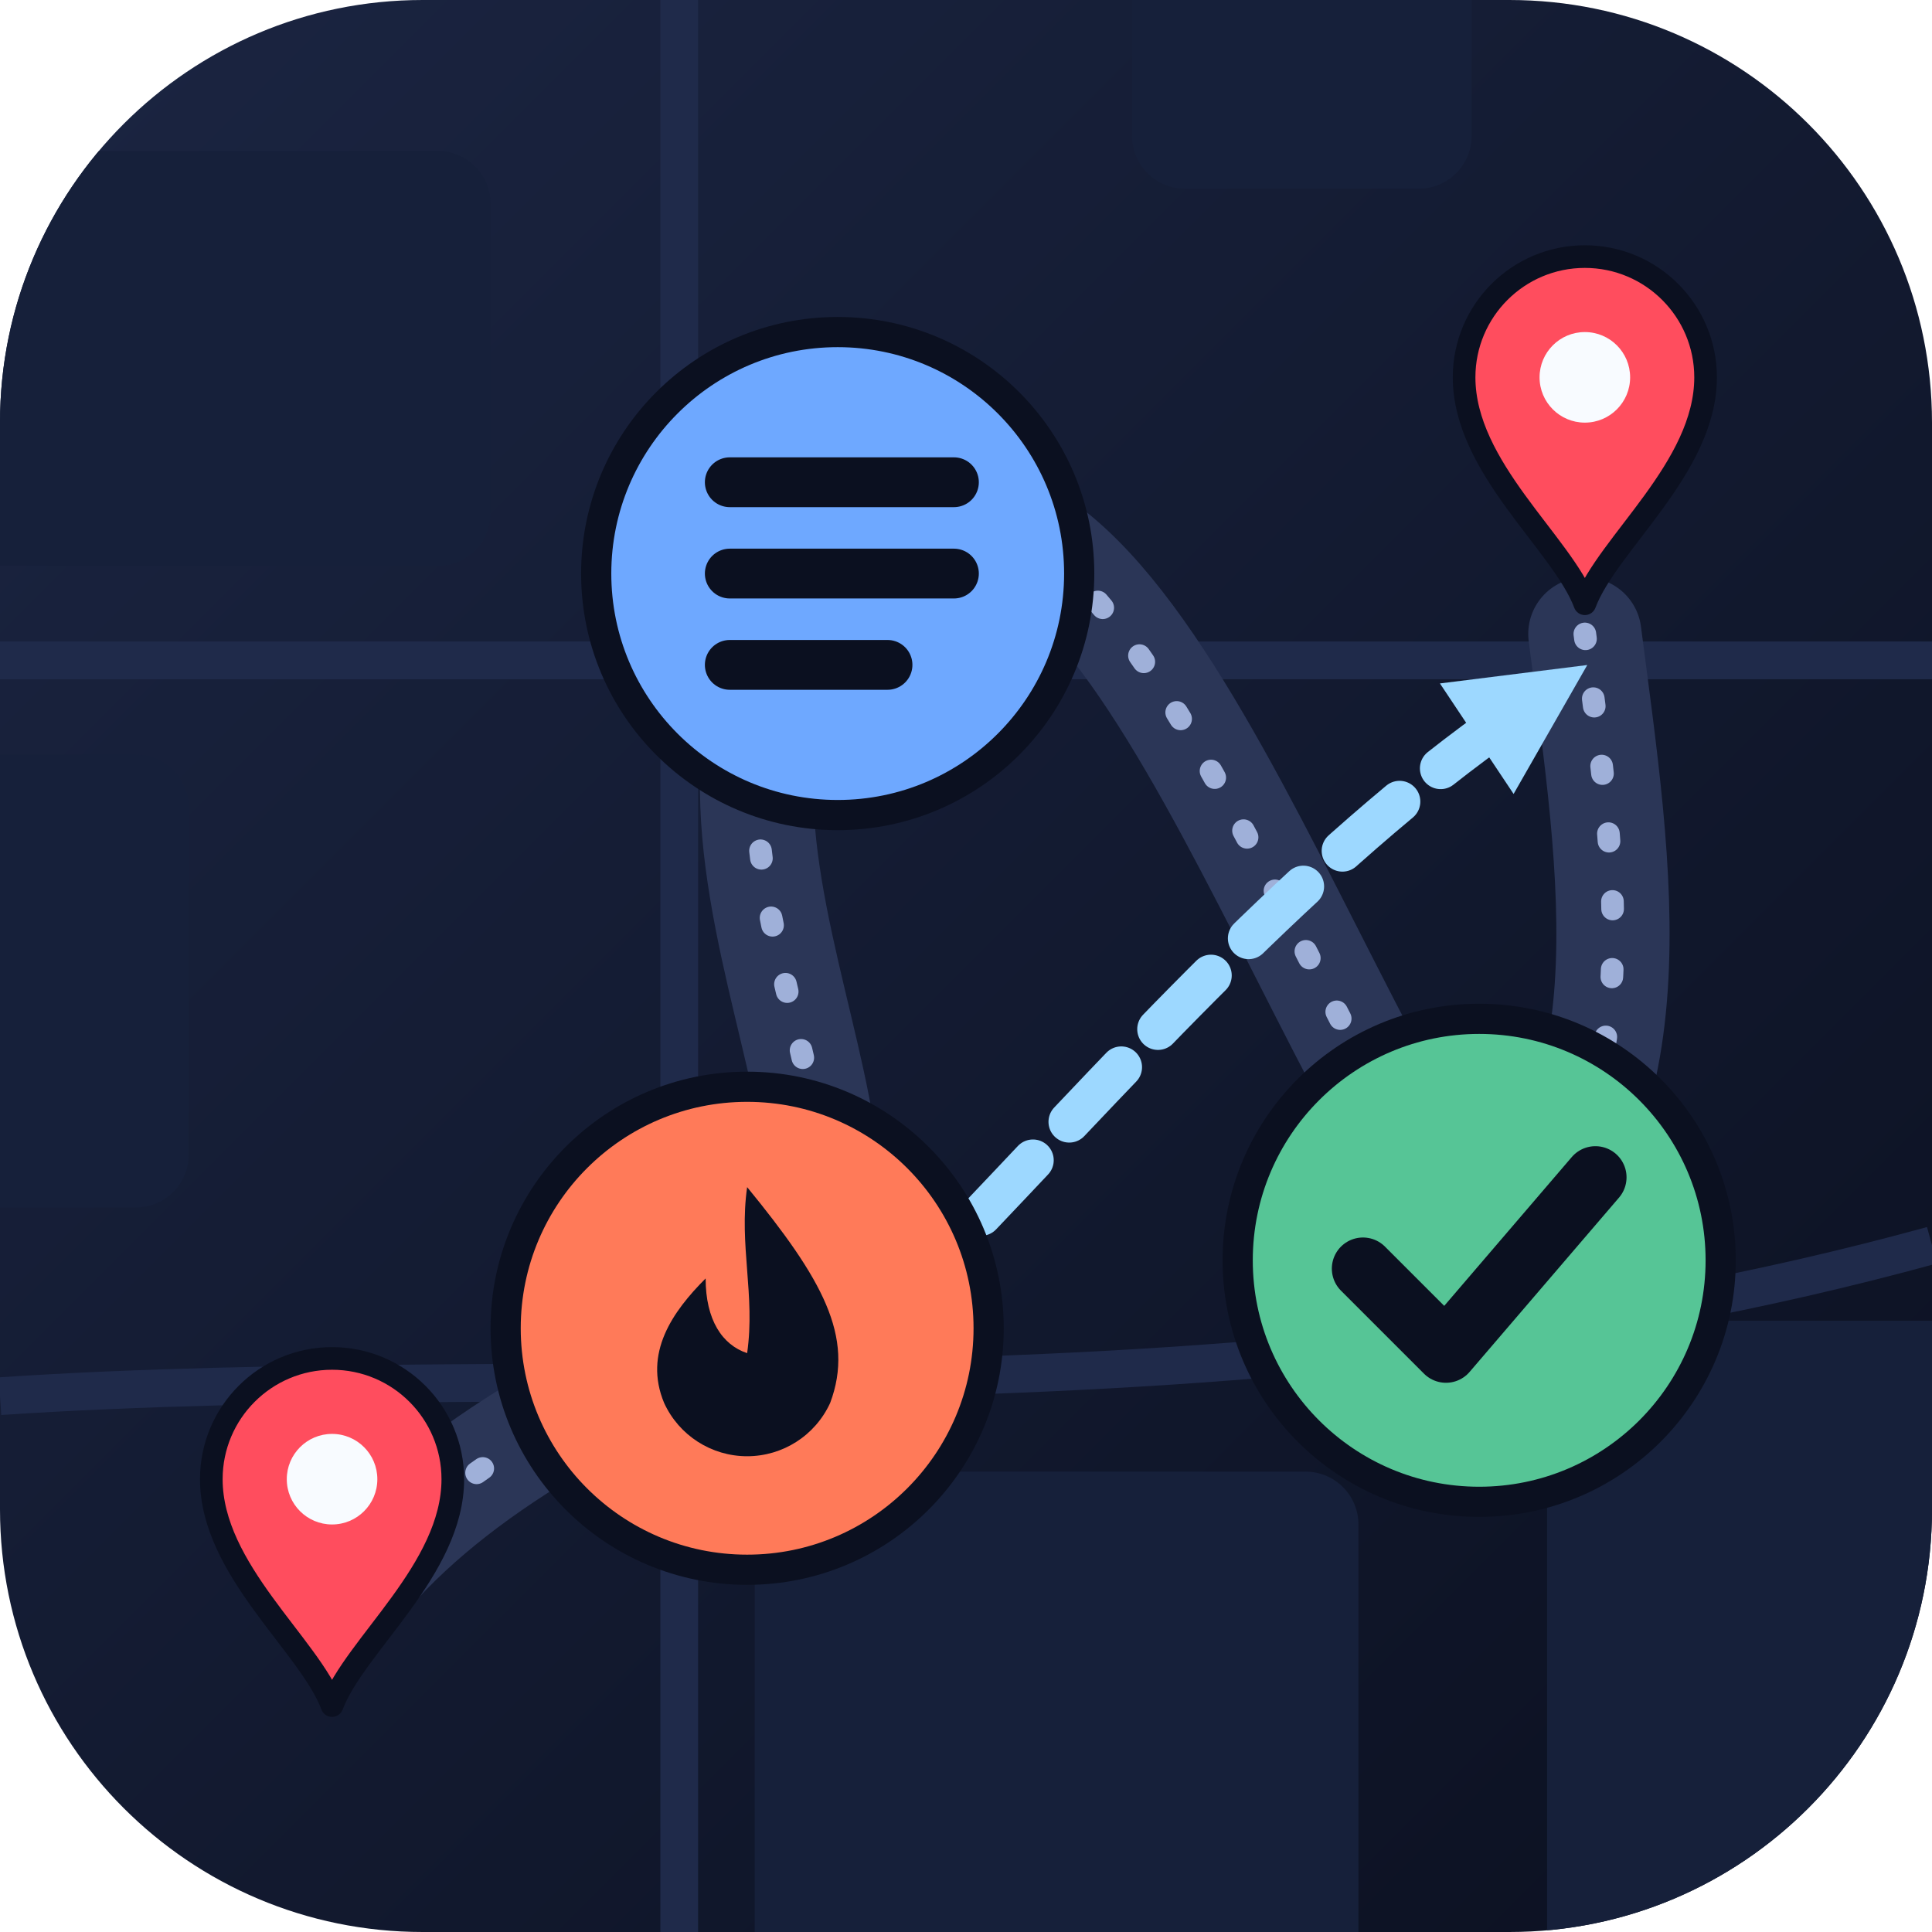
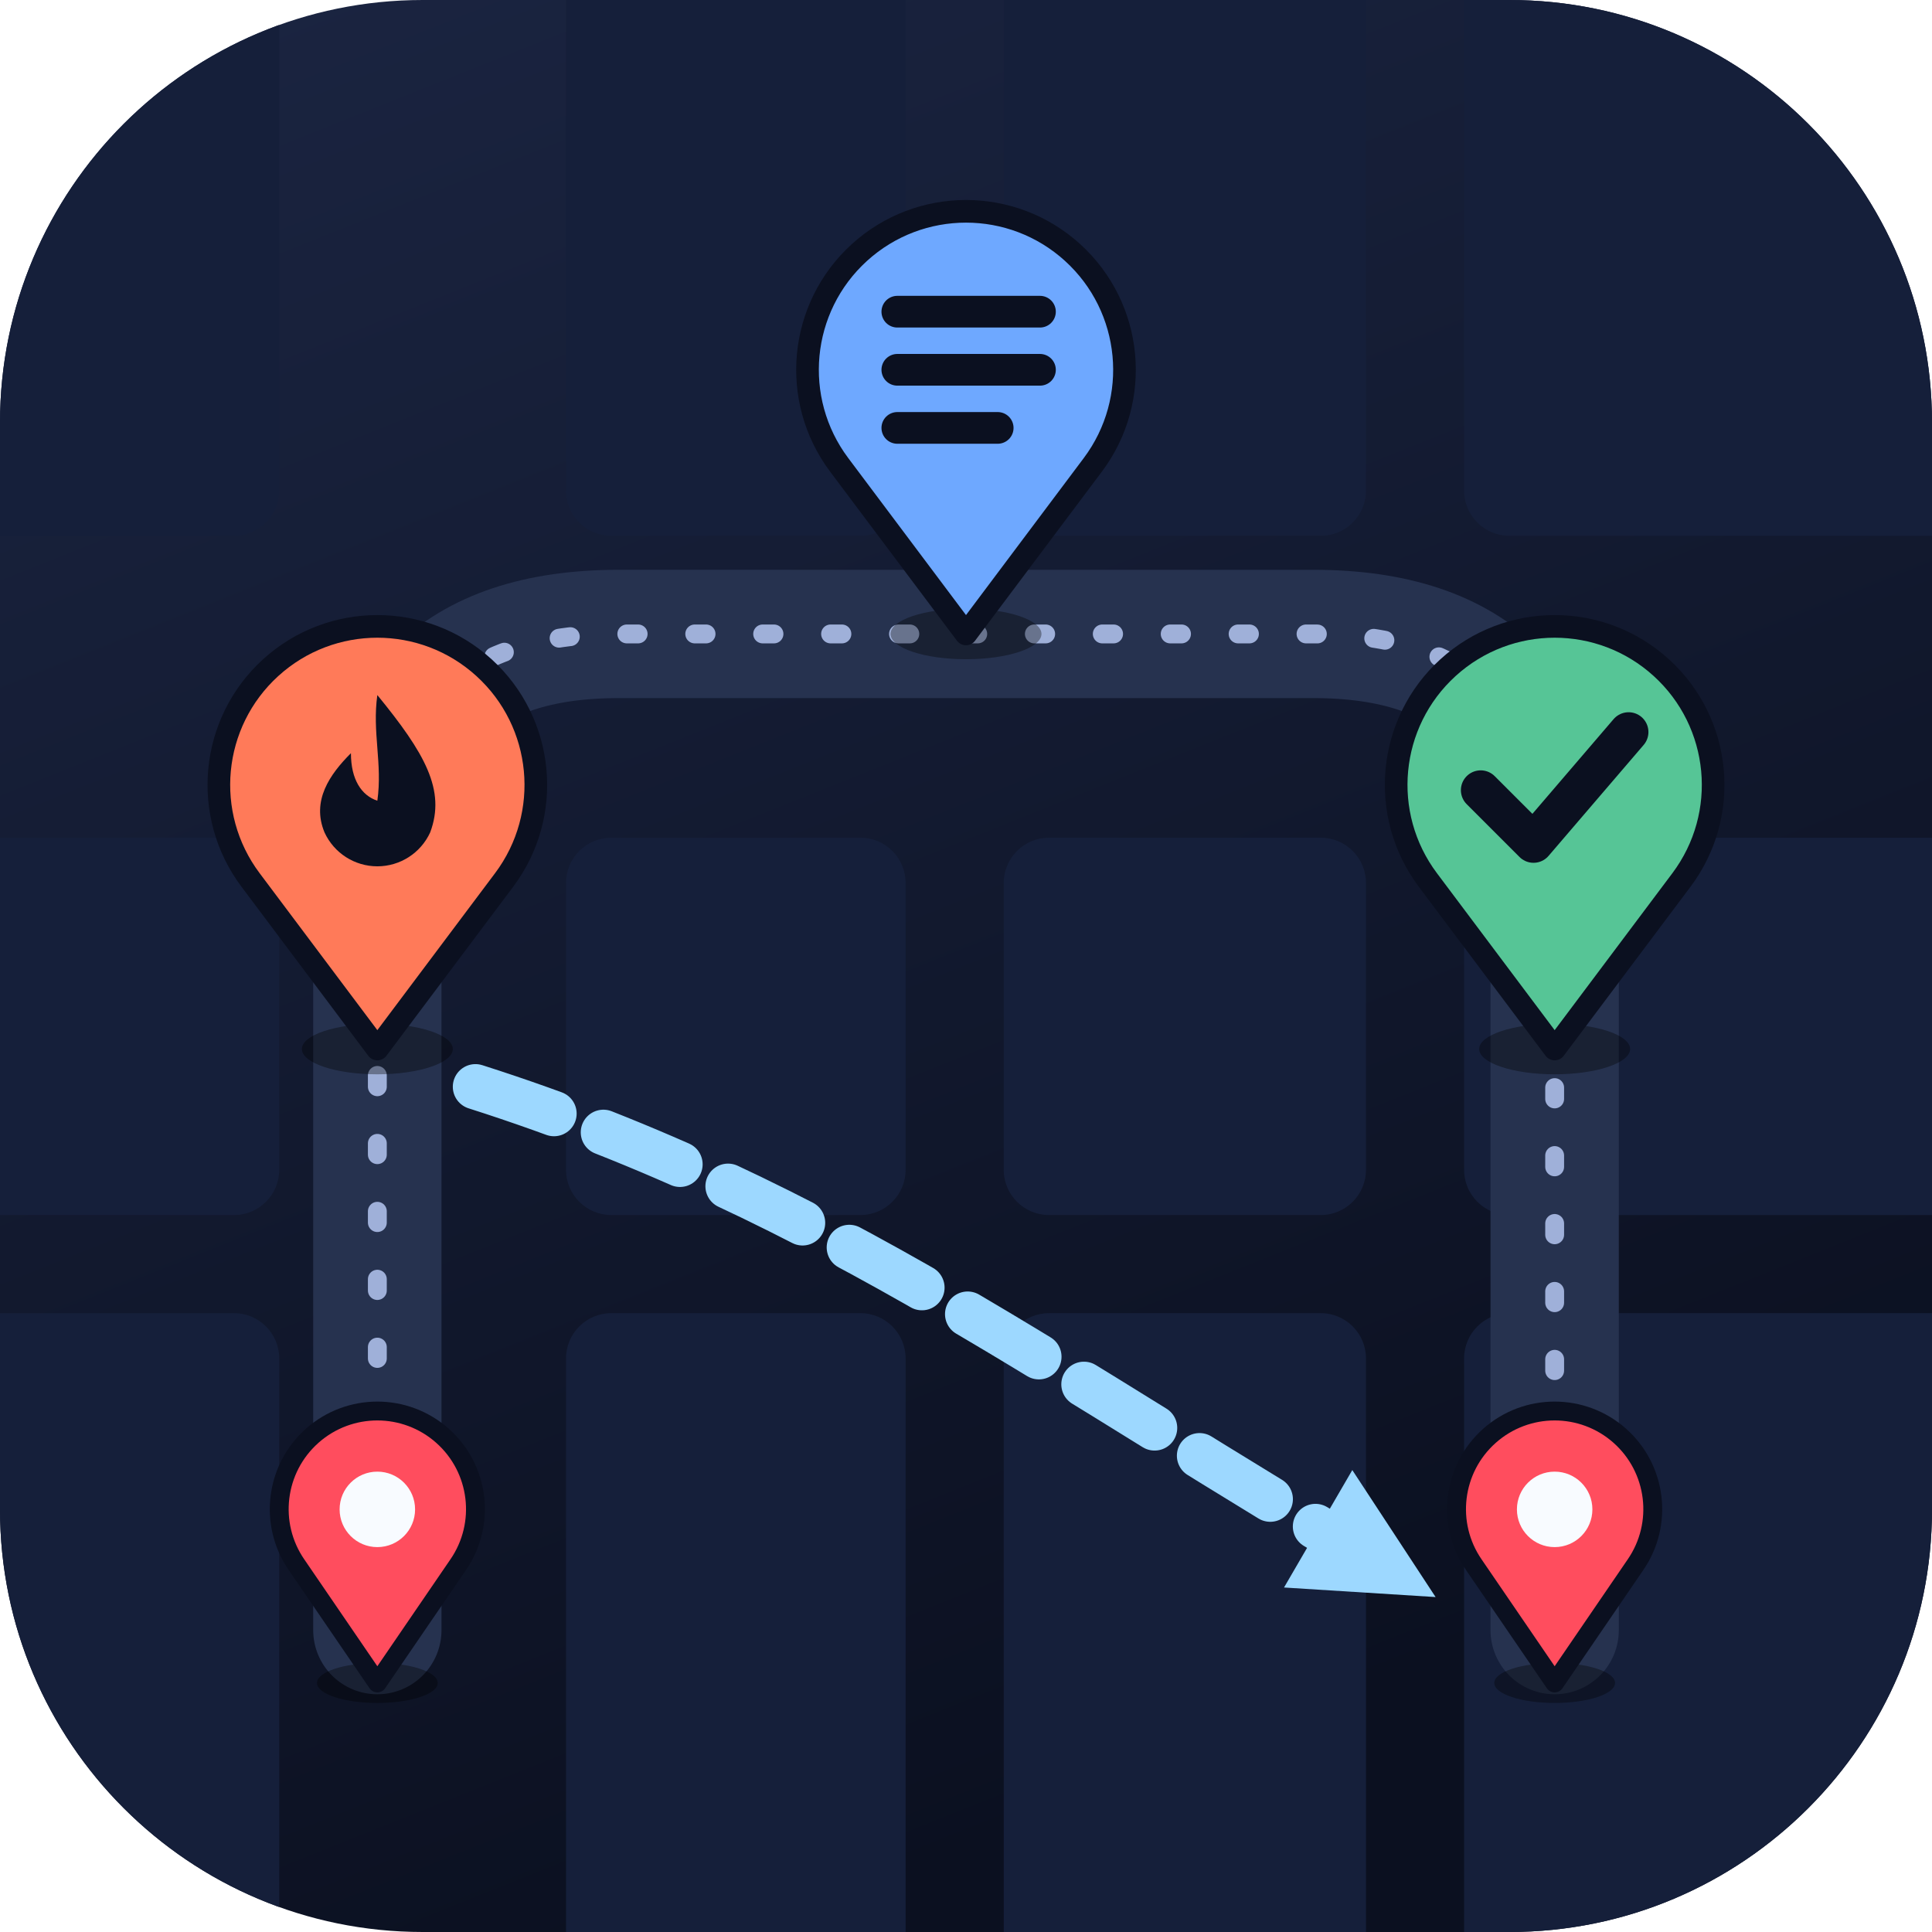
- <svg xmlns="http://www.w3.org/2000/svg" viewBox="0 0 512 512" role="img" aria-label="grill-plan-ship icon: a GPS map with a start pin and an end pin, a route through three checkpoints (grill, plan, ship) and a shorter dashed route from grill straight to the end, for /gps auto">
+ <svg xmlns="http://www.w3.org/2000/svg" viewBox="0 0 512 512" role="img" aria-label="grill-plan-ship icon: a map where a road loops from a red start pin through three checkpoint pins, grill, plan and ship, to a red end pin, while a dashed shortcut for /gps auto cuts from grill straight to the end">
  <defs>
-     <linearGradient id="bg" x1="0" y1="0" x2="1" y2="1">
+     <linearGradient id="bg" x1="0" y1="0" x2="0.4" y2="1">
      <stop offset="0" stop-color="#1b2542" />
      <stop offset="1" stop-color="#0b1020" />
    </linearGradient>
    <clipPath id="tile">
      <rect width="512" height="512" rx="112" />
    </clipPath>
-     <marker id="head" viewBox="0 0 10 10" refX="5" refY="5" markerWidth="3.2" markerHeight="3.2" orient="auto-start-reverse">
+     <marker id="head" viewBox="0 0 10 10" refX="6" refY="5" markerWidth="3" markerHeight="3" orient="auto">
      <path d="M0 0 L10 5 L0 10 z" fill="#9dd8ff" />
    </marker>
  </defs>
  <rect width="512" height="512" rx="112" fill="url(#bg)" />
-   <g clip-path="url(#tile)" fill="#16203a">
-     <rect x="-20" y="40" width="150" height="110" rx="14" />
-     <rect x="300" y="-20" width="90" height="70" rx="14" />
-     <rect x="200" y="390" width="160" height="150" rx="14" />
-     <rect x="410" y="350" width="130" height="190" rx="14" />
-     <rect x="-20" y="200" width="70" height="120" rx="14" />
+   <g clip-path="url(#tile)">
+     <rect x="-24" y="-24" width="98" height="166" rx="12" fill="#151f3a" />
+     <rect x="150" y="-24" width="90" height="166" rx="12" fill="#151f3a" />
+     <rect x="266" y="-24" width="96" height="166" rx="12" fill="#151f3a" />
+     <rect x="388" y="-24" width="150" height="166" rx="12" fill="#151f3a" />
+     <rect x="-24" y="222" width="98" height="100" rx="12" fill="#151f3a" />
+     <rect x="150" y="222" width="90" height="100" rx="12" fill="#151f3a" />
+     <rect x="266" y="222" width="96" height="100" rx="12" fill="#151f3a" />
+     <rect x="388" y="222" width="150" height="100" rx="12" fill="#151f3a" />
+     <rect x="-24" y="348" width="98" height="190" rx="12" fill="#151f3a" />
+     <rect x="150" y="348" width="90" height="190" rx="12" fill="#151f3a" />
+     <rect x="266" y="348" width="96" height="190" rx="12" fill="#151f3a" />
+     <rect x="388" y="348" width="150" height="190" rx="12" fill="#151f3a" />
  </g>
-   <g clip-path="url(#tile)" stroke="#1f2a4a" stroke-width="10" fill="none">
-     <path d="M0 175 H512" />
-     <path d="M180 0 V512" />
-     <path d="M0 370 C 150 360, 330 380, 512 330" />
+   <path d="M100 432 V232 Q100 168 164 168 H348 Q412 168 412 232 V432" fill="none" stroke="#26324f" stroke-width="34" stroke-linecap="round" stroke-linejoin="round" />
+   <path d="M100 432 V232 Q100 168 164 168 H348 Q412 168 412 232 V432" fill="none" stroke="#9fb0d9" stroke-width="5" stroke-linecap="round" stroke-dasharray="3 15" />
+   <path d="M126 288 C 220 318, 282 366, 368 416" fill="none" stroke="#9dd8ff" stroke-width="12" stroke-linecap="round" stroke-dasharray="22 14" marker-end="url(#head)" />
+   <ellipse cx="100" cy="446" rx="16" ry="5.3" fill="#000" opacity="0.35" />
+   <path d="M100 446 L121.4 414.7 A26 26 0 1 0 78.6 414.7 Z" fill="#ff4d5e" stroke="#0b1020" stroke-width="5" stroke-linejoin="round" />
+   <circle cx="100" cy="400" r="10" fill="#f8fbff" />
+   <ellipse cx="412" cy="446" rx="16" ry="5.3" fill="#000" opacity="0.35" />
+   <path d="M412 446 L433.4 414.7 A26 26 0 1 0 390.6 414.7 Z" fill="#ff4d5e" stroke="#0b1020" stroke-width="5" stroke-linejoin="round" />
+   <circle cx="412" cy="400" r="10" fill="#f8fbff" />
+   <ellipse cx="100" cy="278" rx="20" ry="6.7" fill="#000" opacity="0.35" />
+   <path d="M100 278 L133.6 233.2 A42 42 0 1 0 66.4 233.2 Z" fill="#ff7a59" stroke="#0b1020" stroke-width="6" stroke-linejoin="round" />
+   <g transform="translate(100 208) scale(0.7)">
+     <path d="M0 -34 c18 22 26 36 20 52 a22 22 0 0 1 -40 0 c-5 -12 2 -22 10 -30 c0 10 4 16 10 18 c2 -14 -2 -26 0 -40 z" fill="#0b1020" />
  </g>
-   <path d="M88 428 C 110 396, 150 372, 198 352 C 258 326, 160 214, 222 152 C 290 86, 336 254, 392 334 C 440 300, 428 230, 420 168" fill="none" stroke="#2b3657" stroke-width="30" stroke-linecap="round" stroke-linejoin="round" />
-   <path d="M88 428 C 110 396, 150 372, 198 352 C 258 326, 160 214, 222 152 C 290 86, 336 254, 392 334 C 440 300, 428 230, 420 168" fill="none" stroke="#9fb0d9" stroke-width="6" stroke-linecap="round" stroke-dasharray="2 16" />
-   <path d="M260 322 C 300 280, 352 222, 406 186" fill="none" stroke="#9dd8ff" stroke-width="11" stroke-linecap="round" stroke-dasharray="20 14" marker-end="url(#head)" />
-   <g stroke="#0b1020" stroke-width="8">
-     <circle cx="198" cy="352" r="64" fill="#ff7a59" />
-     <circle cx="222" cy="152" r="64" fill="#6ea8ff" />
-     <circle cx="392" cy="334" r="64" fill="#56c596" />
+   <ellipse cx="256" cy="168" rx="20" ry="6.7" fill="#000" opacity="0.35" />
+   <path d="M256 168 L289.6 123.2 A42 42 0 1 0 222.4 123.2 Z" fill="#6ea8ff" stroke="#0b1020" stroke-width="6" stroke-linejoin="round" />
+   <g transform="translate(256 98) scale(0.7)">
+     <g stroke="#0b1020" stroke-width="12" stroke-linecap="round">
+       <line x1="-26" y1="-22" x2="28" y2="-22" />
+       <line x1="-26" y1="0" x2="28" y2="0" />
+       <line x1="-26" y1="22" x2="12" y2="22" />
+     </g>
  </g>
-   <path transform="translate(198 352) scale(1.1)" d="M0 -34 c18 22 26 36 20 52 a22 22 0 0 1 -40 0 c-5 -12 2 -22 10 -30 c0 10 4 16 10 18 c2 -14 -2 -26 0 -40 z" fill="#0b1020" />
-   <g transform="translate(222 152) scale(1.1)" stroke="#0b1020" stroke-width="12" stroke-linecap="round">
-     <line x1="-26" y1="-22" x2="28" y2="-22" />
-     <line x1="-26" y1="0" x2="28" y2="0" />
-     <line x1="-26" y1="22" x2="12" y2="22" />
+   <ellipse cx="412" cy="278" rx="20" ry="6.7" fill="#000" opacity="0.35" />
+   <path d="M412 278 L445.6 233.2 A42 42 0 1 0 378.4 233.2 Z" fill="#56c596" stroke="#0b1020" stroke-width="6" stroke-linejoin="round" />
+   <g transform="translate(412 208) scale(0.7)">
+     <path d="M-28 2 l20 20 l36 -42" fill="none" stroke="#0b1020" stroke-width="15" stroke-linecap="round" stroke-linejoin="round" />
  </g>
-   <path transform="translate(392 334) scale(1.1)" d="M-28 2 l20 20 l36 -42" fill="none" stroke="#0b1020" stroke-width="15" stroke-linecap="round" stroke-linejoin="round" />
-   <g stroke="#0b1020" stroke-width="6" stroke-linejoin="round">
-     <path d="M88 452 C 82 436, 56 416, 56 392 A 32 32 0 1 1 120 392 C 120 416, 94 436, 88 452 Z" fill="#ff4d5e" />
-     <path d="M420 160 C 414 144, 388 124, 388 100 A 32 32 0 1 1 452 100 C 452 124, 426 144, 420 160 Z" fill="#ff4d5e" />
-   </g>
-   <circle cx="88" cy="392" r="12" fill="#f8fbff" />
-   <circle cx="420" cy="100" r="12" fill="#f8fbff" />
</svg>
